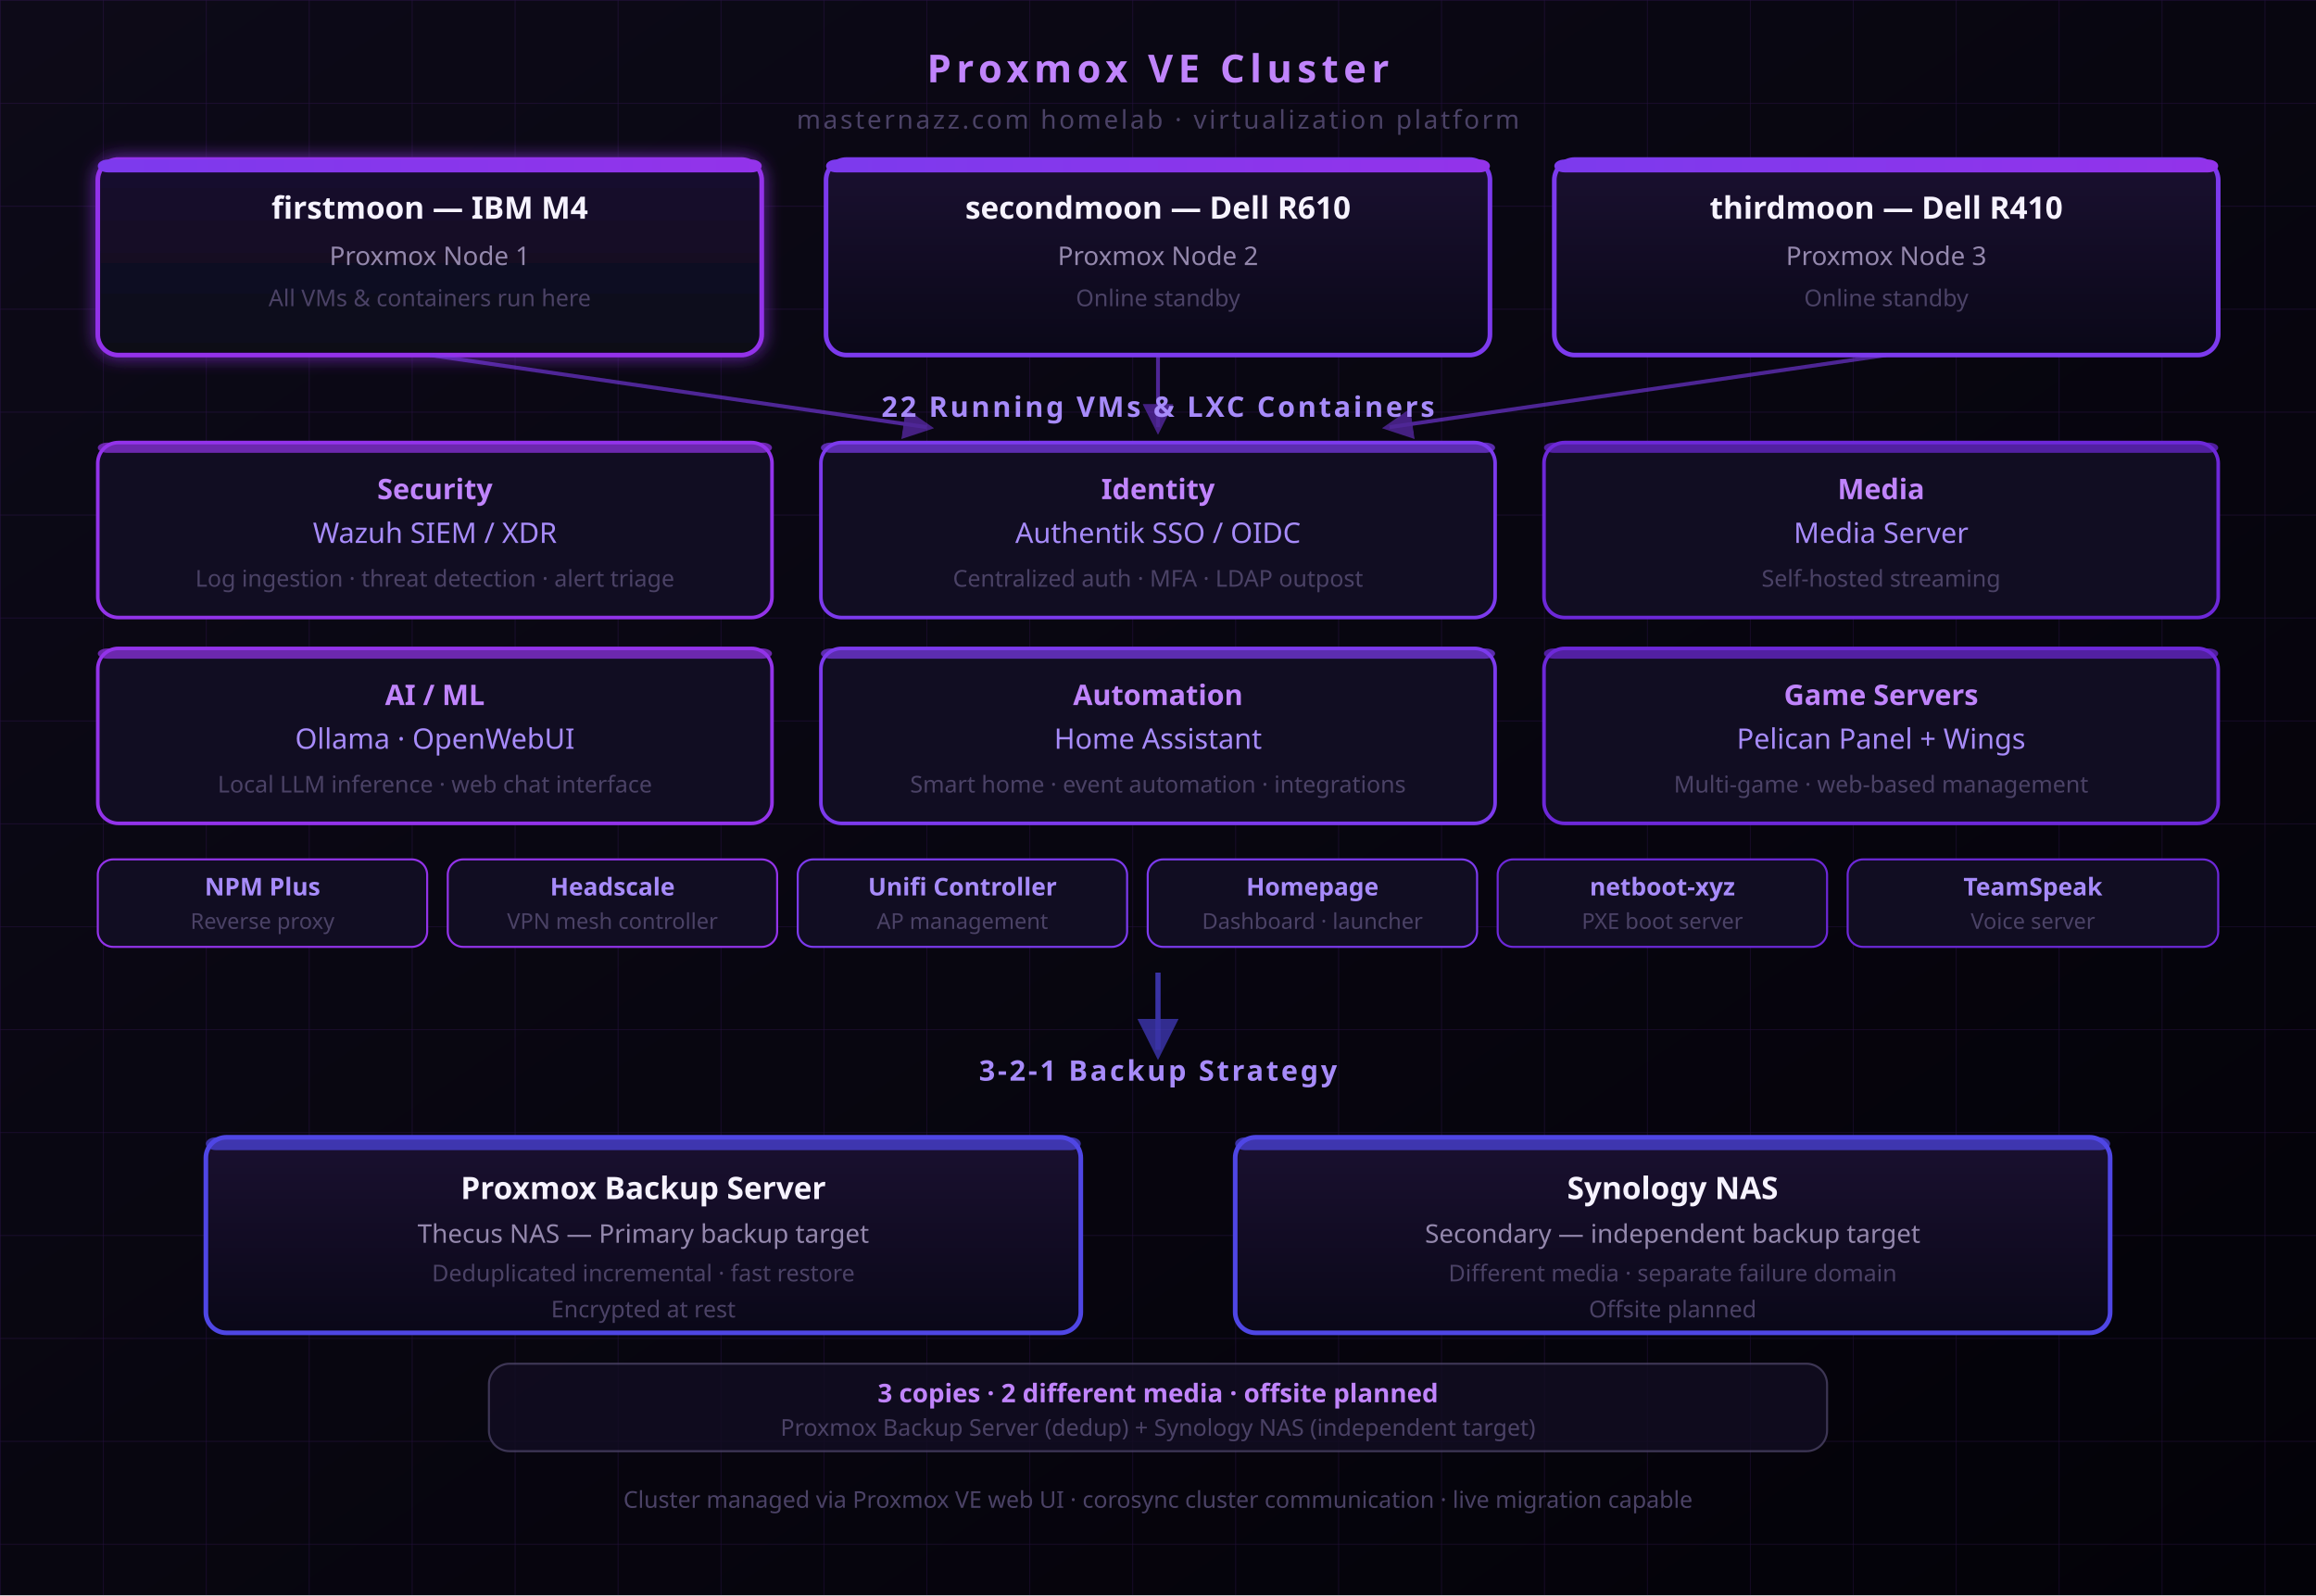
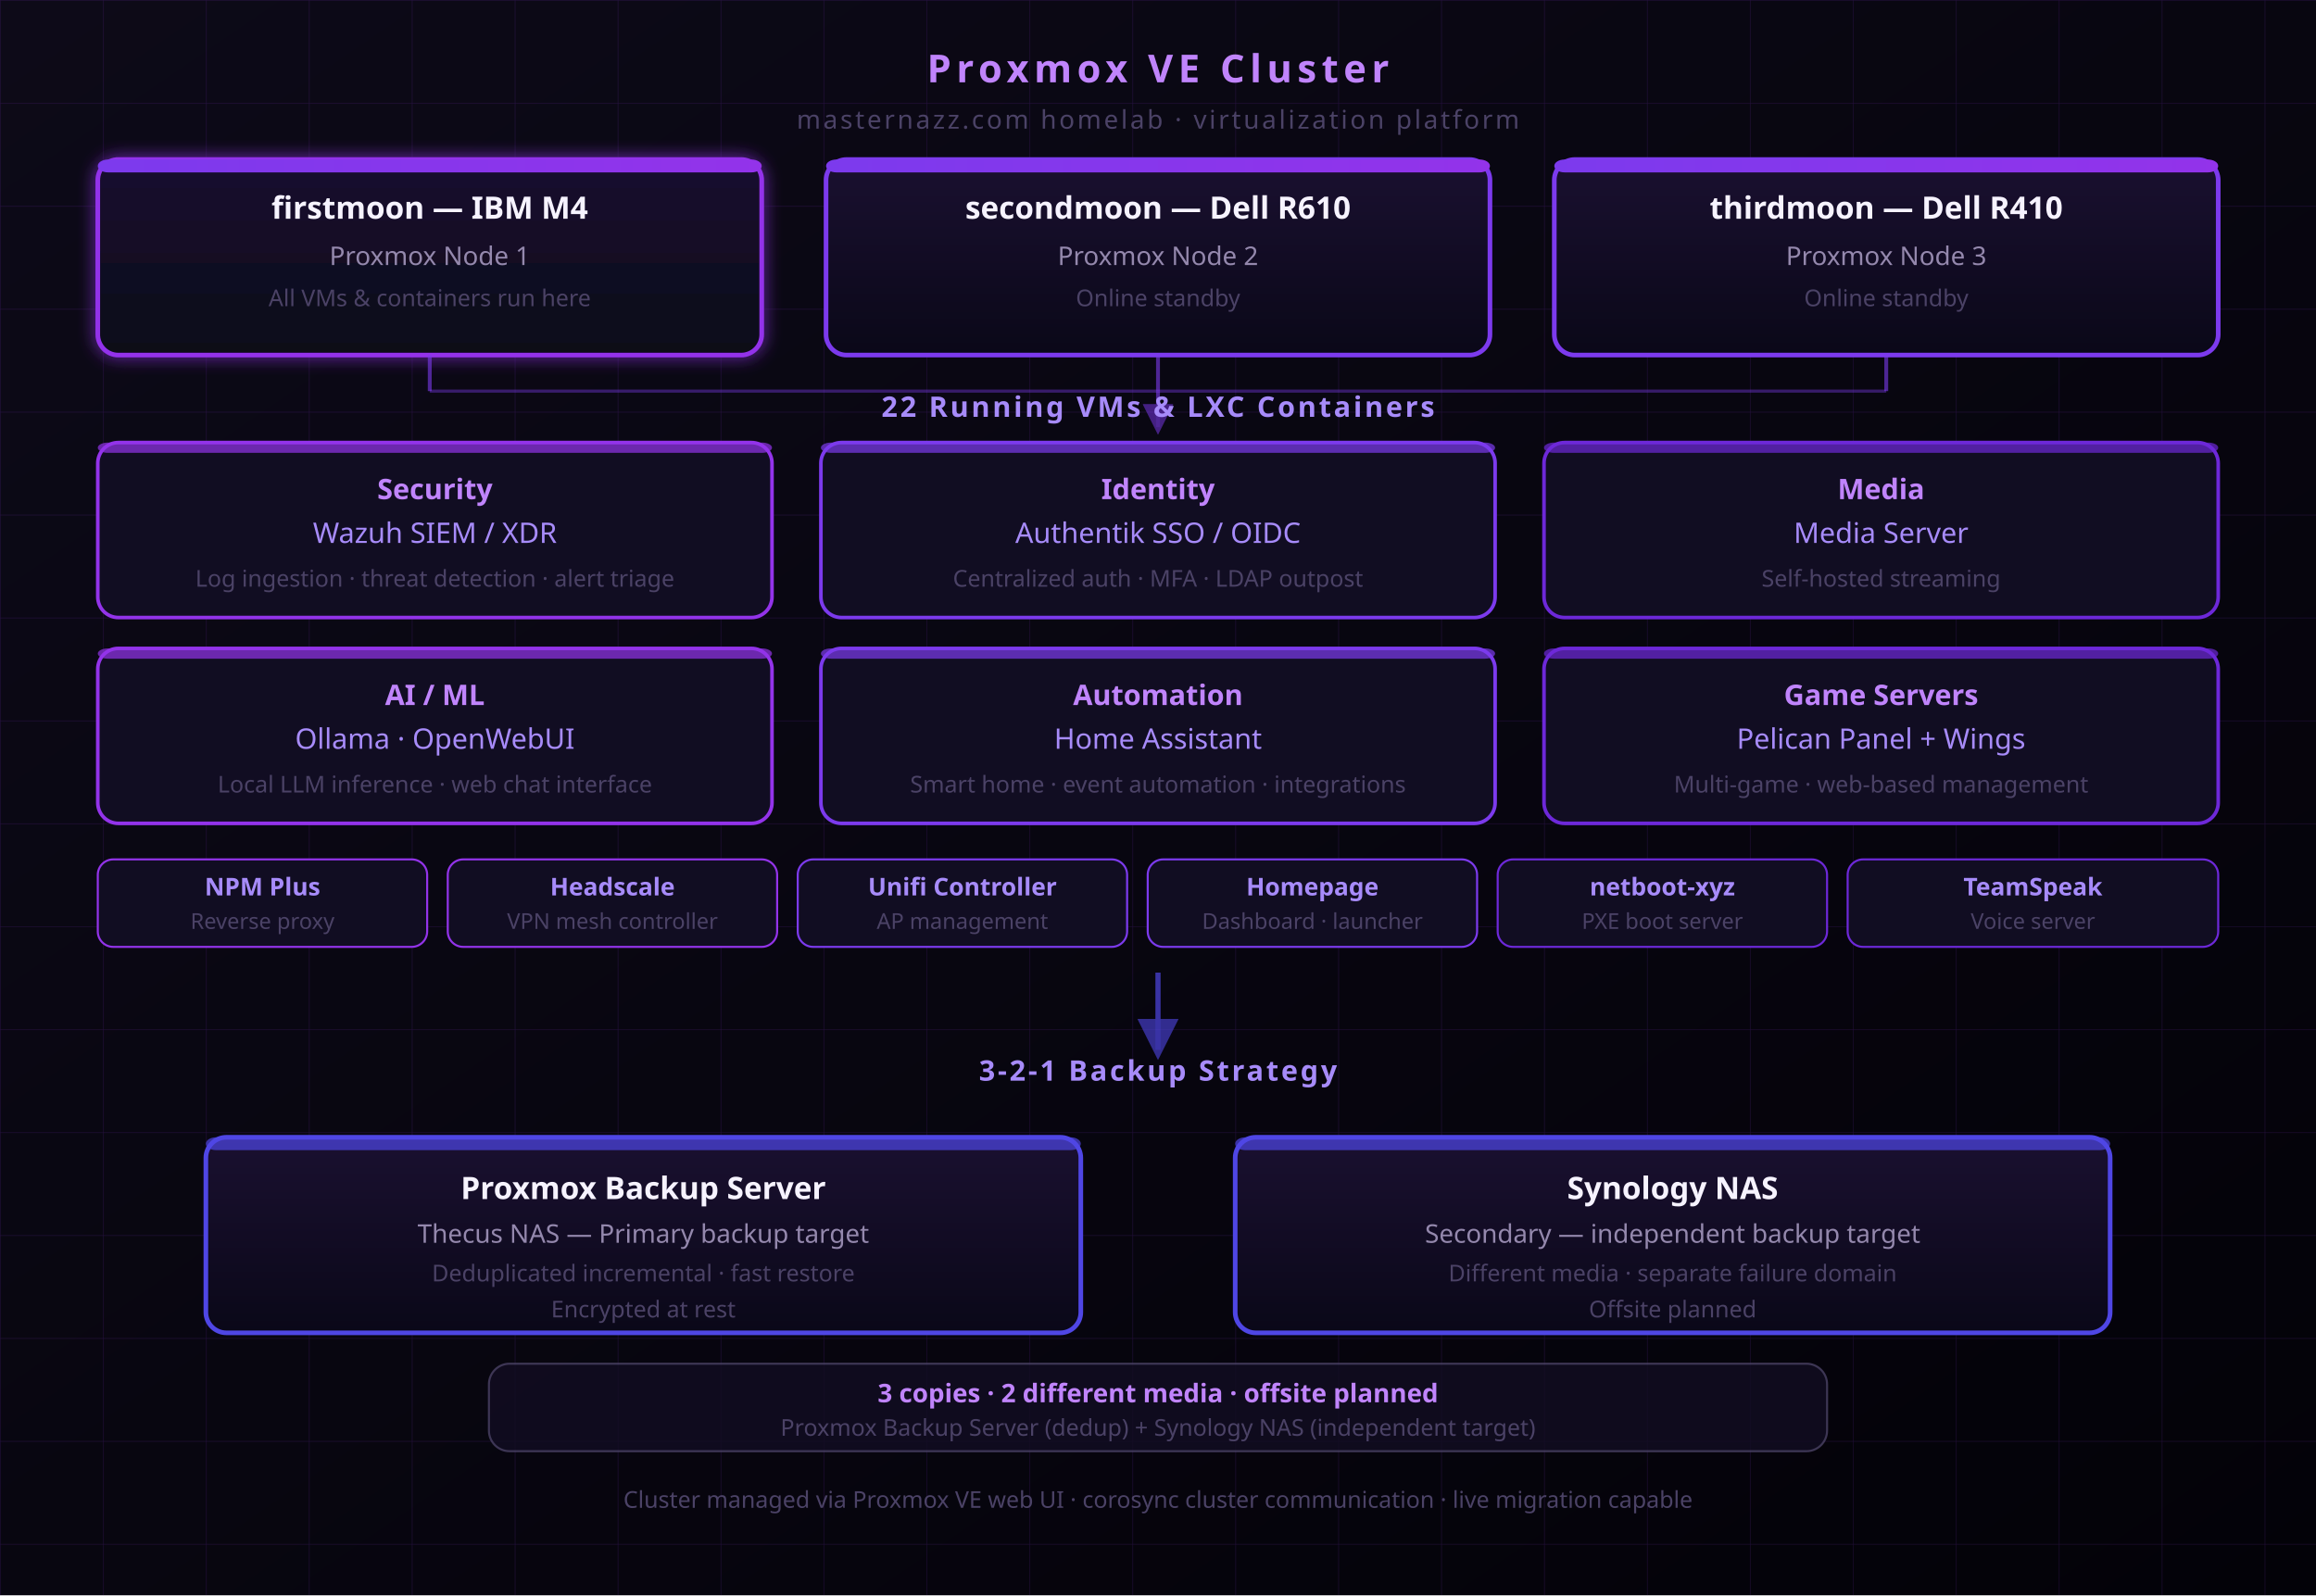
<svg xmlns="http://www.w3.org/2000/svg" width="900" height="620" viewBox="0 0 900 620" font-family="'Segoe UI', system-ui, sans-serif">
  <defs>
    <linearGradient id="bg" x1="0" y1="0" x2="1" y2="1" gradientUnits="objectBoundingBox">
      <stop offset="0%" stop-color="#0d0a18" />
      <stop offset="100%" stop-color="#030208" />
    </linearGradient>
    <linearGradient id="card" x1="0" y1="0" x2="0" y2="1" gradientUnits="objectBoundingBox">
      <stop offset="0%" stop-color="#1a1030" />
      <stop offset="100%" stop-color="#0a0818" />
    </linearGradient>
    <linearGradient id="purpleBar" x1="0" y1="0" x2="1" y2="0" gradientUnits="objectBoundingBox">
      <stop offset="0%" stop-color="#7c3aed" />
      <stop offset="100%" stop-color="#9333ea" />
    </linearGradient>
    <pattern id="grid" width="40" height="40" patternUnits="userSpaceOnUse">
      <path d="M 40 0 L 0 0 0 40" fill="none" stroke="#9333ea" stroke-width="0.4" opacity="0.2" />
    </pattern>
    <filter id="glow">
      <feGaussianBlur in="SourceGraphic" stdDeviation="3" result="b" />
      <feMerge>
        <feMergeNode in="b" />
        <feMergeNode in="SourceGraphic" />
      </feMerge>
    </filter>
    <marker id="arr" markerWidth="8" markerHeight="8" refX="6" refY="4" orient="auto">
      <path d="M0,0 L0,8 L8,4 z" fill="#7c3aed" opacity="0.85" />
    </marker>
    <marker id="arrIndigo" markerWidth="8" markerHeight="8" refX="6" refY="4" orient="auto">
      <path d="M0,0 L0,8 L8,4 z" fill="#4f46e5" opacity="0.85" />
    </marker>
  </defs>
  <rect width="900" height="620" fill="url(#bg)" />
  <rect width="900" height="620" fill="url(#grid)" />
  <text x="450" y="32" text-anchor="middle" fill="#c084fc" font-size="15" font-weight="700" letter-spacing="2">Proxmox VE Cluster</text>
  <text x="450" y="50" text-anchor="middle" fill="#4b4266" font-size="10" letter-spacing="1">masternazz.com homelab · virtualization platform</text>
  <rect x="38" y="62" width="258" height="76" rx="8" fill="url(#card)" stroke="#9333ea" stroke-width="1.8" filter="url(#glow)" />
  <rect x="38" y="62" width="258" height="5" rx="4" fill="url(#purpleBar)" />
  <text x="167" y="85" text-anchor="middle" fill="#f6f3ff" font-size="12" font-weight="700">firstmoon — IBM M4</text>
  <text x="167" y="103" text-anchor="middle" fill="#9488ad" font-size="10">Proxmox Node 1</text>
  <text x="167" y="119" text-anchor="middle" fill="#4b4266" font-size="9">All VMs &amp; containers run here</text>
  <rect x="321" y="62" width="258" height="76" rx="8" fill="url(#card)" stroke="#7c3aed" stroke-width="1.8" />
  <rect x="321" y="62" width="258" height="5" rx="4" fill="url(#purpleBar)" />
  <text x="450" y="85" text-anchor="middle" fill="#f6f3ff" font-size="12" font-weight="700">secondmoon — Dell R610</text>
  <text x="450" y="103" text-anchor="middle" fill="#9488ad" font-size="10">Proxmox Node 2</text>
  <text x="450" y="119" text-anchor="middle" fill="#4b4266" font-size="9">Online standby</text>
  <rect x="604" y="62" width="258" height="76" rx="8" fill="url(#card)" stroke="#7c3aed" stroke-width="1.8" />
  <rect x="604" y="62" width="258" height="5" rx="4" fill="url(#purpleBar)" />
  <text x="733" y="85" text-anchor="middle" fill="#f6f3ff" font-size="12" font-weight="700">thirdmoon — Dell R410</text>
  <text x="733" y="103" text-anchor="middle" fill="#9488ad" font-size="10">Proxmox Node 3</text>
  <text x="733" y="119" text-anchor="middle" fill="#4b4266" font-size="9">Online standby</text>
-   <line x1="167" y1="138" x2="360" y2="166" stroke="#7c3aed" stroke-width="1.5" opacity="0.6" marker-end="url(#arr)" />
-   <line x1="450" y1="138" x2="450" y2="166" stroke="#7c3aed" stroke-width="1.5" opacity="0.6" marker-end="url(#arr)" />
-   <line x1="733" y1="138" x2="540" y2="166" stroke="#7c3aed" stroke-width="1.5" opacity="0.6" marker-end="url(#arr)" />
+   <line x1="167" y1="138" x2="167" y2="152" stroke="#7c3aed" stroke-width="1.5" opacity="0.6" />
+   <line x1="450" y1="138" x2="450" y2="152" stroke="#7c3aed" stroke-width="1.5" opacity="0.6" />
+   <line x1="733" y1="138" x2="733" y2="152" stroke="#7c3aed" stroke-width="1.5" opacity="0.6" />
+   <line x1="167" y1="152" x2="733" y2="152" stroke="#7c3aed" stroke-width="1.2" opacity="0.4" />
+   <line x1="450" y1="152" x2="450" y2="166" stroke="#7c3aed" stroke-width="1.5" opacity="0.6" marker-end="url(#arr)" />
  <text x="450" y="162" text-anchor="middle" fill="#a78bfa" font-size="11" font-weight="700" letter-spacing="1">22 Running VMs &amp; LXC Containers</text>
  <rect x="38" y="172" width="262" height="68" rx="8" fill="#110d22" stroke="#9333ea" stroke-width="1.4" />
  <rect x="38" y="172" width="262" height="4" rx="4" fill="#9333ea" opacity="0.7" />
  <text x="169" y="194" text-anchor="middle" fill="#c084fc" font-size="11" font-weight="700">Security</text>
  <text x="169" y="211" text-anchor="middle" fill="#a78bfa" font-size="11">Wazuh SIEM / XDR</text>
  <text x="169" y="228" text-anchor="middle" fill="#4b4266" font-size="9">Log ingestion · threat detection · alert triage</text>
  <rect x="319" y="172" width="262" height="68" rx="8" fill="#110d22" stroke="#7c3aed" stroke-width="1.4" />
  <rect x="319" y="172" width="262" height="4" rx="4" fill="#7c3aed" opacity="0.7" />
  <text x="450" y="194" text-anchor="middle" fill="#c084fc" font-size="11" font-weight="700">Identity</text>
  <text x="450" y="211" text-anchor="middle" fill="#a78bfa" font-size="11">Authentik SSO / OIDC</text>
  <text x="450" y="228" text-anchor="middle" fill="#4b4266" font-size="9">Centralized auth · MFA · LDAP outpost</text>
  <rect x="600" y="172" width="262" height="68" rx="8" fill="#110d22" stroke="#6d28d9" stroke-width="1.4" />
  <rect x="600" y="172" width="262" height="4" rx="4" fill="#6d28d9" opacity="0.7" />
  <text x="731" y="194" text-anchor="middle" fill="#c084fc" font-size="11" font-weight="700">Media</text>
  <text x="731" y="211" text-anchor="middle" fill="#a78bfa" font-size="11">Media Server</text>
  <text x="731" y="228" text-anchor="middle" fill="#4b4266" font-size="9">Self-hosted streaming</text>
  <rect x="38" y="252" width="262" height="68" rx="8" fill="#110d22" stroke="#9333ea" stroke-width="1.4" />
  <rect x="38" y="252" width="262" height="4" rx="4" fill="#9333ea" opacity="0.7" />
  <text x="169" y="274" text-anchor="middle" fill="#c084fc" font-size="11" font-weight="700">AI / ML</text>
  <text x="169" y="291" text-anchor="middle" fill="#a78bfa" font-size="11">Ollama · OpenWebUI</text>
  <text x="169" y="308" text-anchor="middle" fill="#4b4266" font-size="9">Local LLM inference · web chat interface</text>
  <rect x="319" y="252" width="262" height="68" rx="8" fill="#110d22" stroke="#7c3aed" stroke-width="1.4" />
  <rect x="319" y="252" width="262" height="4" rx="4" fill="#7c3aed" opacity="0.7" />
  <text x="450" y="274" text-anchor="middle" fill="#c084fc" font-size="11" font-weight="700">Automation</text>
  <text x="450" y="291" text-anchor="middle" fill="#a78bfa" font-size="11">Home Assistant</text>
  <text x="450" y="308" text-anchor="middle" fill="#4b4266" font-size="9">Smart home · event automation · integrations</text>
  <rect x="600" y="252" width="262" height="68" rx="8" fill="#110d22" stroke="#6d28d9" stroke-width="1.4" />
  <rect x="600" y="252" width="262" height="4" rx="4" fill="#6d28d9" opacity="0.7" />
  <text x="731" y="274" text-anchor="middle" fill="#c084fc" font-size="11" font-weight="700">Game Servers</text>
  <text x="731" y="291" text-anchor="middle" fill="#a78bfa" font-size="11">Pelican Panel + Wings</text>
  <text x="731" y="308" text-anchor="middle" fill="#4b4266" font-size="9">Multi-game · web-based management</text>
  <rect x="38" y="334" width="128" height="34" rx="6" fill="#110d22" stroke="#9333ea" stroke-width="0.8" />
  <text x="102" y="348" text-anchor="middle" fill="#a78bfa" font-size="9.5" font-weight="600">NPM Plus</text>
  <text x="102" y="361" text-anchor="middle" fill="#4b4266" font-size="8.5">Reverse proxy</text>
  <rect x="174" y="334" width="128" height="34" rx="6" fill="#110d22" stroke="#9333ea" stroke-width="0.8" />
  <text x="238" y="348" text-anchor="middle" fill="#a78bfa" font-size="9.5" font-weight="600">Headscale</text>
  <text x="238" y="361" text-anchor="middle" fill="#4b4266" font-size="8.5">VPN mesh controller</text>
  <rect x="310" y="334" width="128" height="34" rx="6" fill="#110d22" stroke="#7c3aed" stroke-width="0.8" />
  <text x="374" y="348" text-anchor="middle" fill="#a78bfa" font-size="9.5" font-weight="600">Unifi Controller</text>
  <text x="374" y="361" text-anchor="middle" fill="#4b4266" font-size="8.5">AP management</text>
  <rect x="446" y="334" width="128" height="34" rx="6" fill="#110d22" stroke="#7c3aed" stroke-width="0.8" />
  <text x="510" y="348" text-anchor="middle" fill="#a78bfa" font-size="9.5" font-weight="600">Homepage</text>
  <text x="510" y="361" text-anchor="middle" fill="#4b4266" font-size="8.5">Dashboard · launcher</text>
  <rect x="582" y="334" width="128" height="34" rx="6" fill="#110d22" stroke="#6d28d9" stroke-width="0.8" />
  <text x="646" y="348" text-anchor="middle" fill="#a78bfa" font-size="9.5" font-weight="600">netboot-xyz</text>
  <text x="646" y="361" text-anchor="middle" fill="#4b4266" font-size="8.5">PXE boot server</text>
  <rect x="718" y="334" width="144" height="34" rx="6" fill="#110d22" stroke="#6d28d9" stroke-width="0.8" />
  <text x="790" y="348" text-anchor="middle" fill="#a78bfa" font-size="9.5" font-weight="600">TeamSpeak</text>
  <text x="790" y="361" text-anchor="middle" fill="#4b4266" font-size="8.5">Voice server</text>
  <line x1="450" y1="378" x2="450" y2="408" stroke="#4f46e5" stroke-width="2" opacity="0.7" marker-end="url(#arrIndigo)" />
  <text x="450" y="420" text-anchor="middle" fill="#a78bfa" font-size="11" font-weight="700" letter-spacing="1">3-2-1 Backup Strategy</text>
  <rect x="80" y="442" width="340" height="76" rx="8" fill="url(#card)" stroke="#4f46e5" stroke-width="1.8" />
  <rect x="80" y="442" width="340" height="5" rx="4" fill="#4f46e5" opacity="0.7" />
  <text x="250" y="466" text-anchor="middle" fill="#f6f3ff" font-size="12" font-weight="700">Proxmox Backup Server</text>
  <text x="250" y="483" text-anchor="middle" fill="#9488ad" font-size="10">Thecus NAS — Primary backup target</text>
  <text x="250" y="498" text-anchor="middle" fill="#4b4266" font-size="9">Deduplicated incremental · fast restore</text>
  <text x="250" y="512" text-anchor="middle" fill="#4b4266" font-size="9">Encrypted at rest</text>
  <rect x="480" y="442" width="340" height="76" rx="8" fill="url(#card)" stroke="#4f46e5" stroke-width="1.8" />
  <rect x="480" y="442" width="340" height="5" rx="4" fill="#4f46e5" opacity="0.7" />
  <text x="650" y="466" text-anchor="middle" fill="#f6f3ff" font-size="12" font-weight="700">Synology NAS</text>
  <text x="650" y="483" text-anchor="middle" fill="#9488ad" font-size="10">Secondary — independent backup target</text>
  <text x="650" y="498" text-anchor="middle" fill="#4b4266" font-size="9">Different media · separate failure domain</text>
  <text x="650" y="512" text-anchor="middle" fill="#4b4266" font-size="9">Offsite planned</text>
  <rect x="190" y="530" width="520" height="34" rx="8" fill="#110d22" stroke="#4b4266" stroke-width="0.8" opacity="0.8" />
  <text x="450" y="545" text-anchor="middle" fill="#c084fc" font-size="10" font-weight="700">3 copies · 2 different media · offsite planned</text>
  <text x="450" y="558" text-anchor="middle" fill="#4b4266" font-size="9">Proxmox Backup Server (dedup) + Synology NAS (independent target)</text>
  <text x="450" y="586" text-anchor="middle" fill="#4b4266" font-size="9">Cluster managed via Proxmox VE web UI · corosync cluster communication · live migration capable</text>
</svg>
